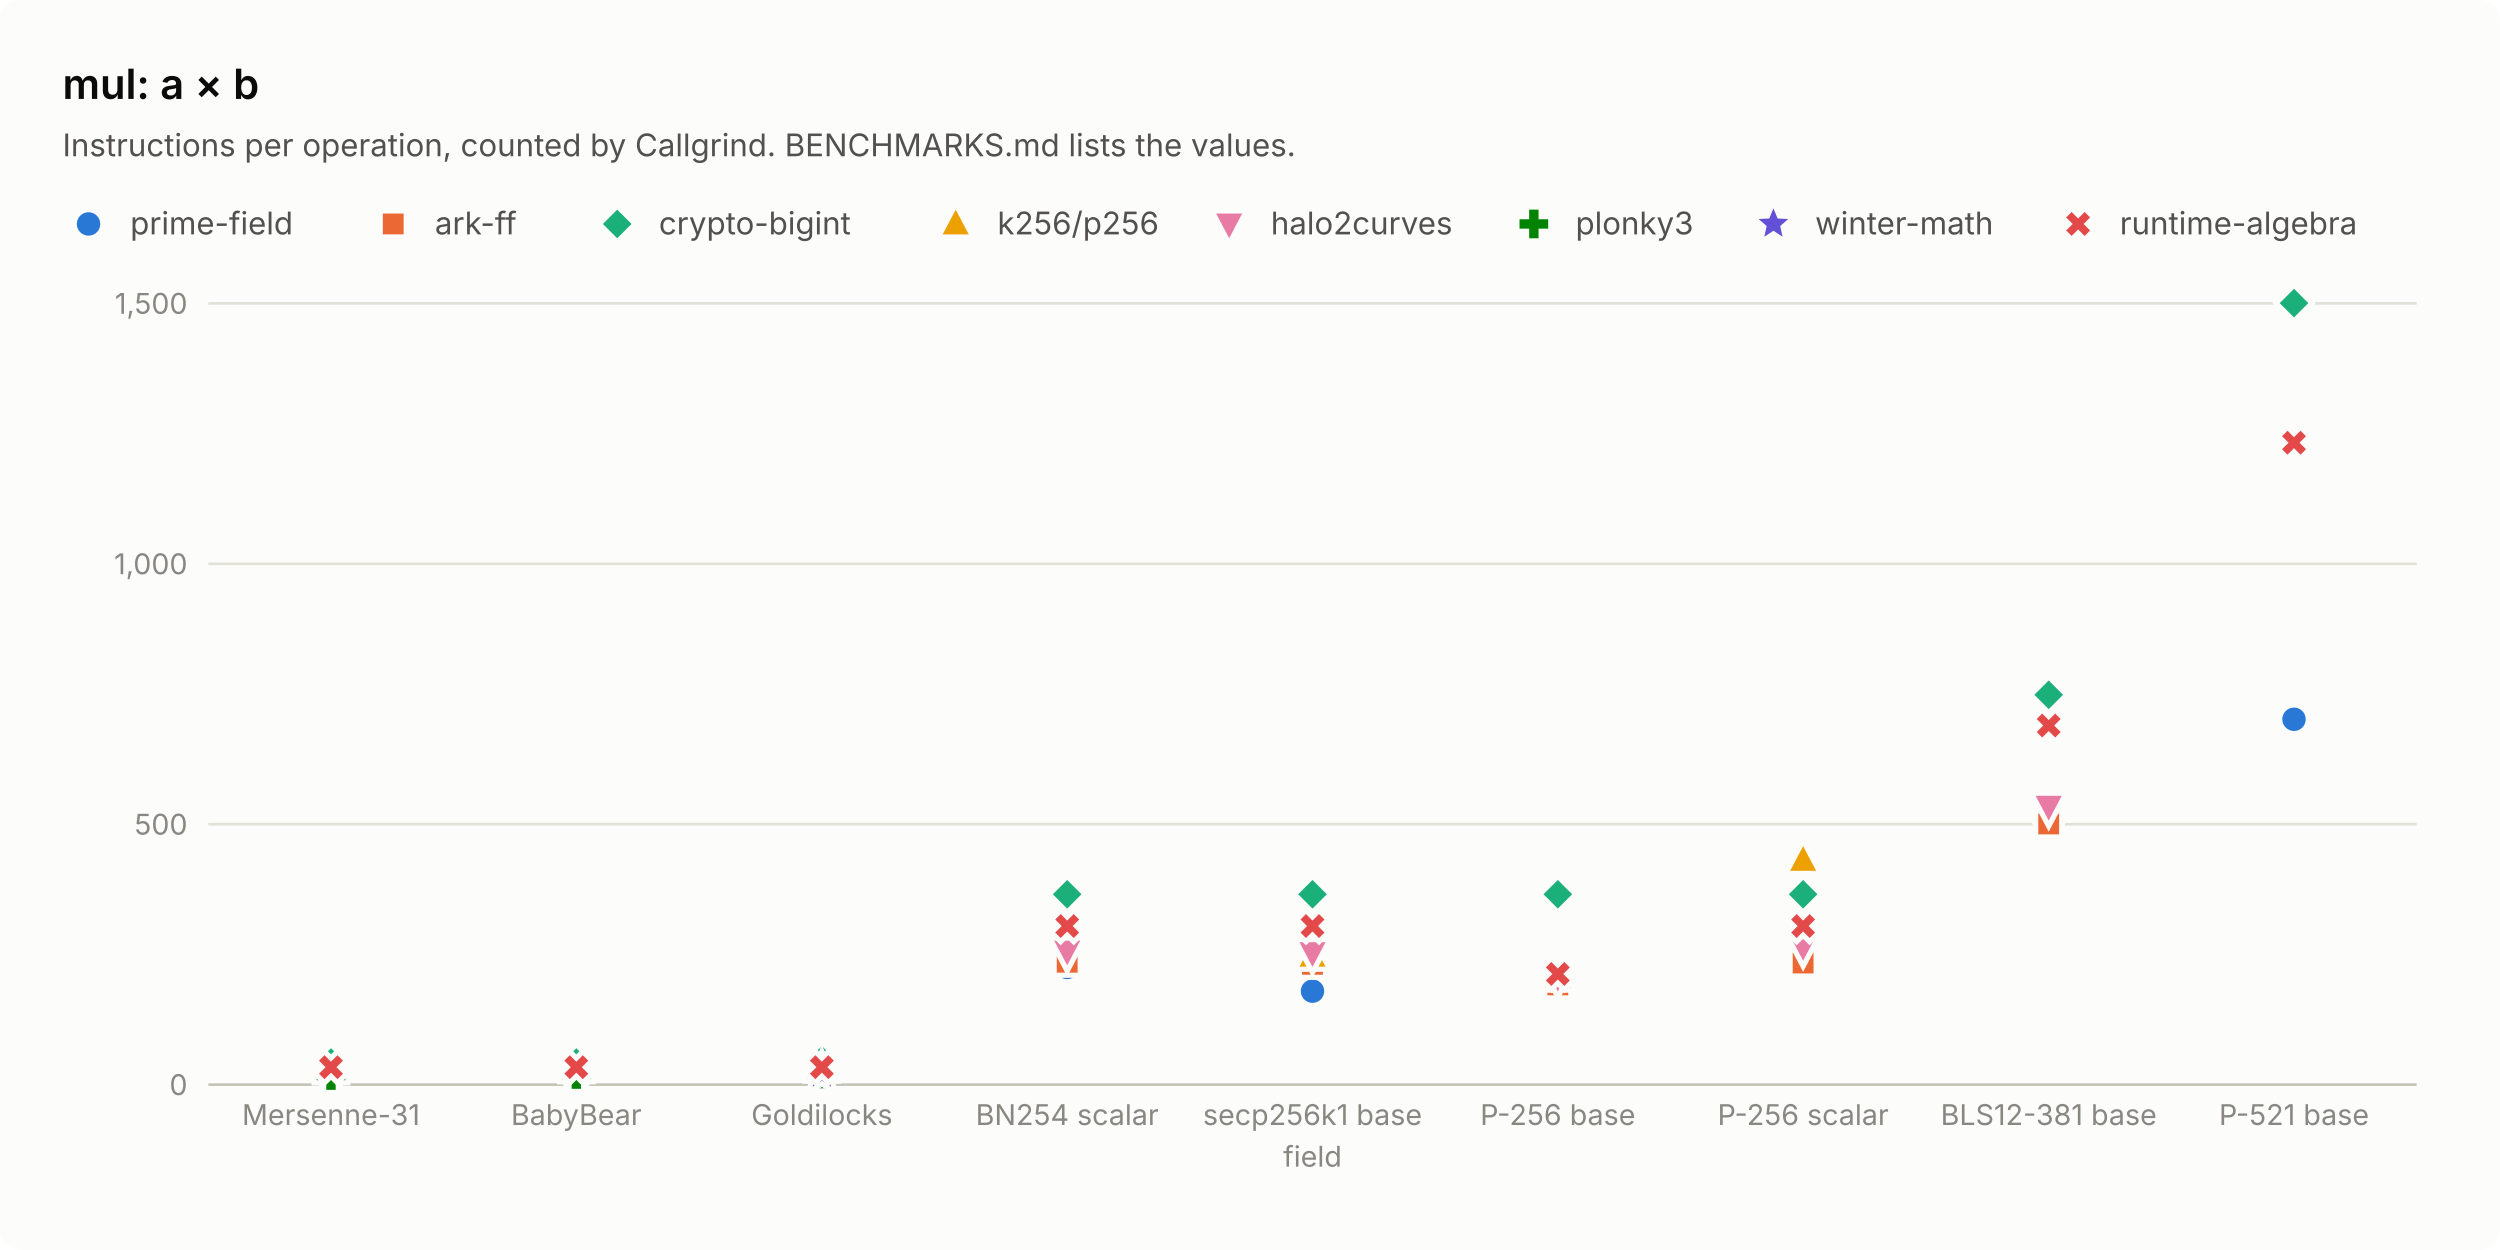
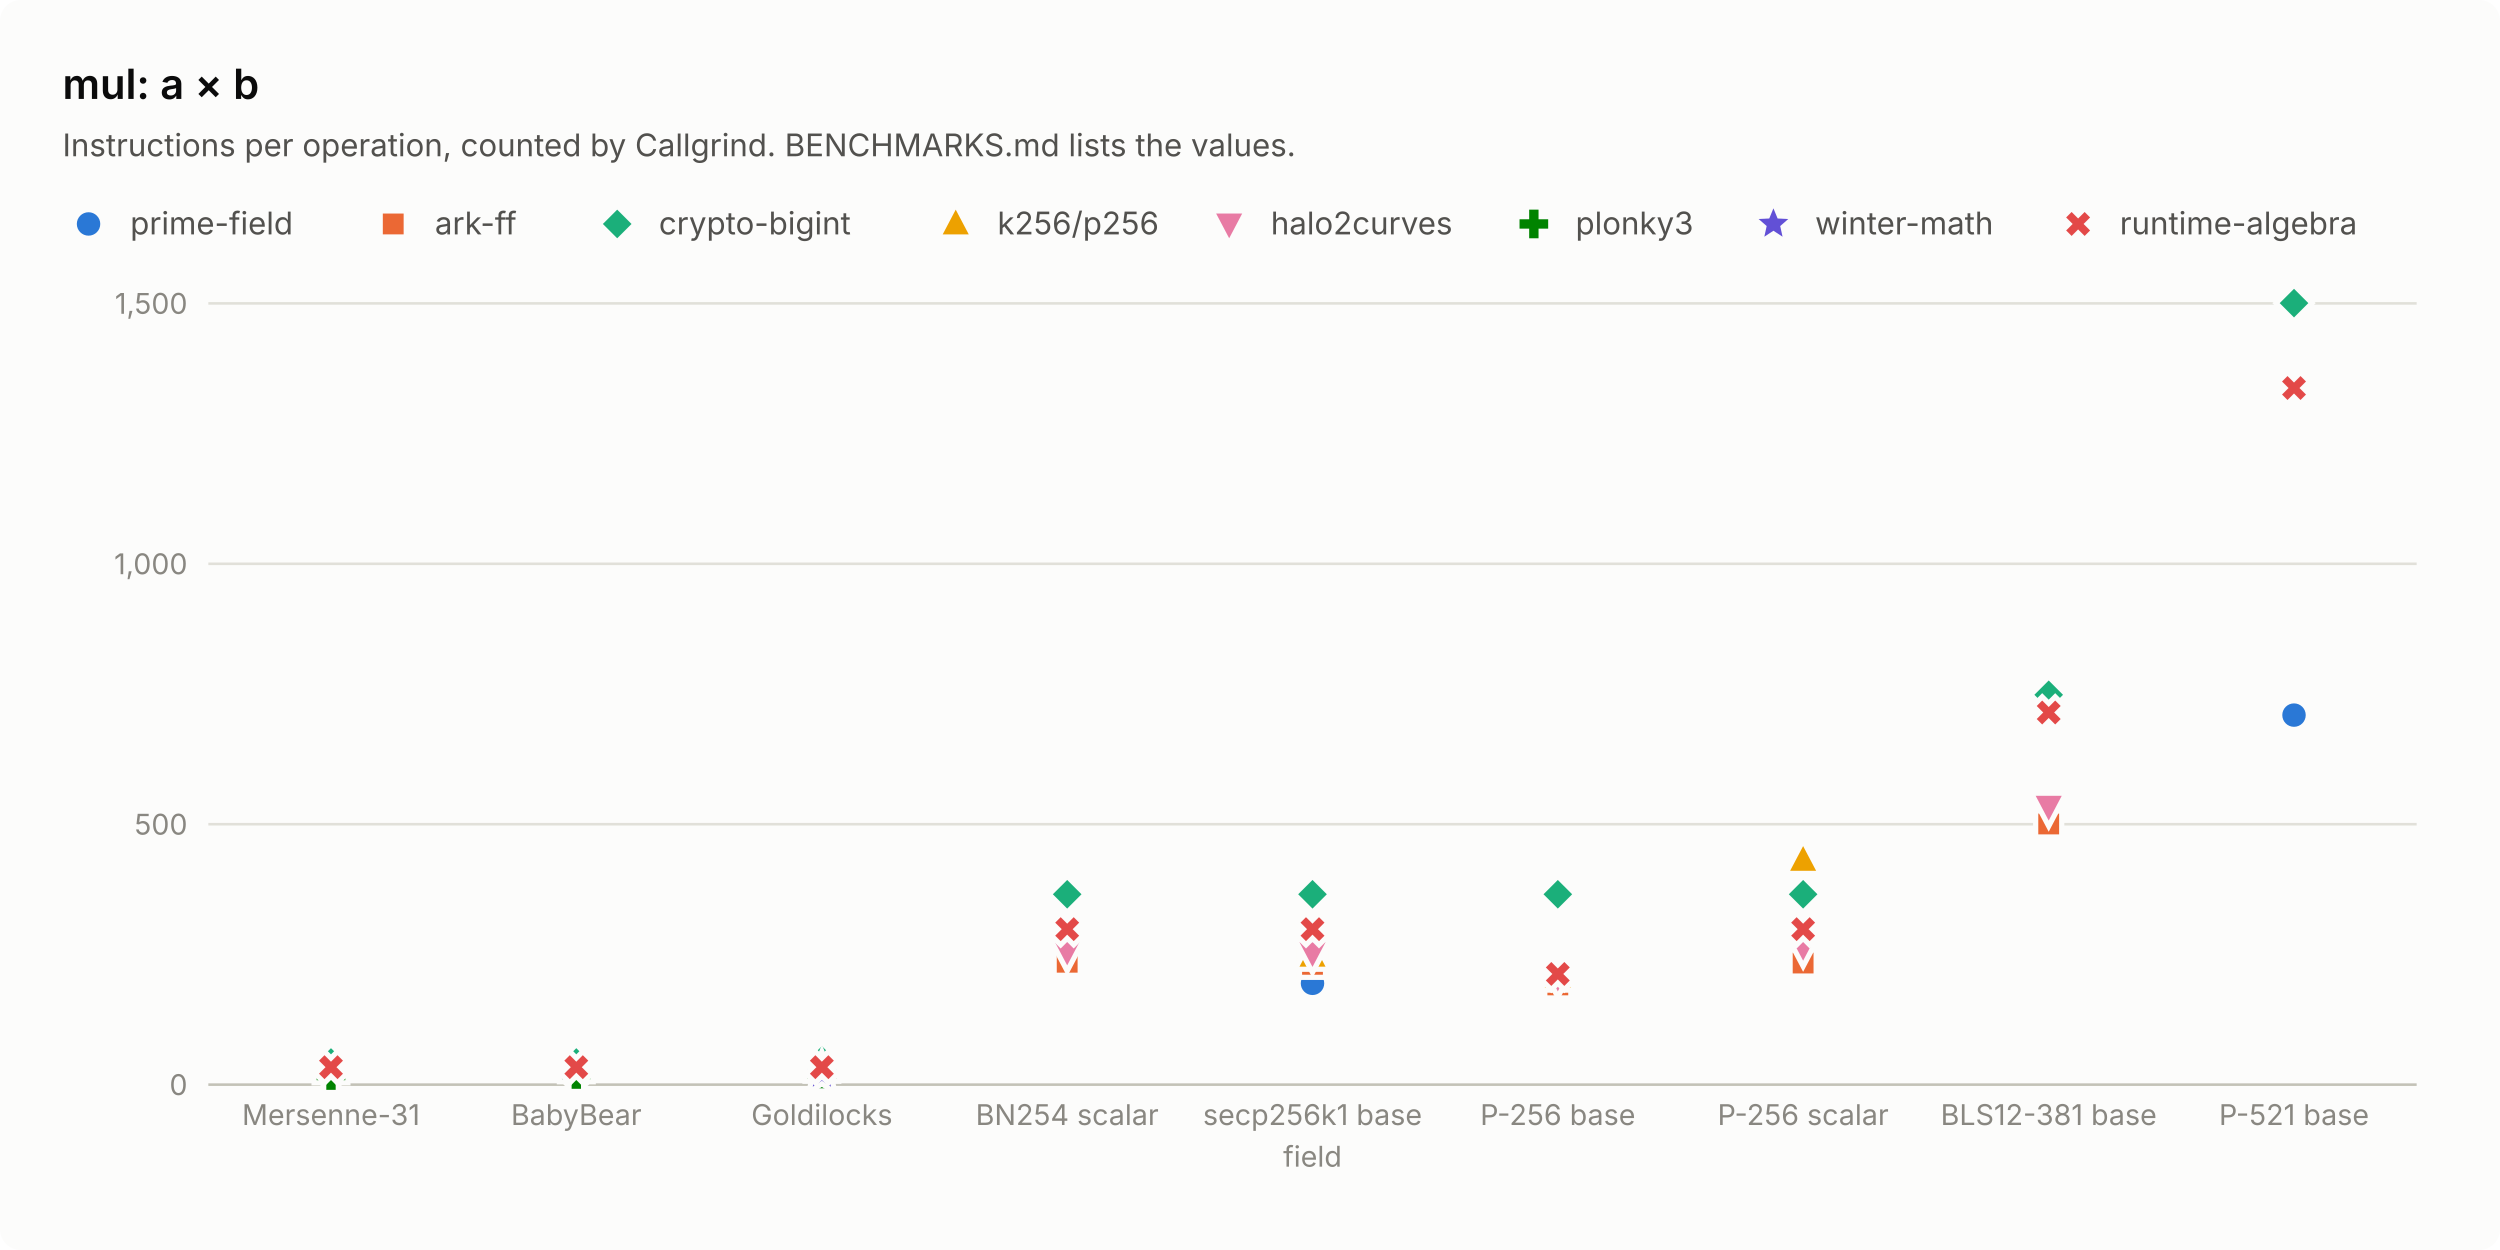
<svg xmlns="http://www.w3.org/2000/svg" width="960" height="480" viewBox="0 0 960 480" role="img" aria-labelledby="title description">
  <style>.grid,.axis{stroke-width:1}.title{font:600 16px system-ui, -apple-system, "Segoe UI", sans-serif}.subtitle,.legend{font:12px system-ui, -apple-system, "Segoe UI", sans-serif}.tick{font:11px system-ui, -apple-system, "Segoe UI", sans-serif;font-variant-numeric:tabular-nums}.line{fill:none;stroke-width:2;stroke-linejoin:round;stroke-linecap:round}.marker{stroke-width:4;paint-order:stroke}.surface{fill:#fcfcfb}.grid{stroke:#e1e0d9}.axis{stroke:#c3c2b7}.title{fill:#0b0b0b}.subtitle,.legend{fill:#52514e}.tick{fill:#898781}.marker{stroke:#fcfcfb}.c0 .line{stroke:#2a78d6}.c0 .marker{fill:#2a78d6}.c1 .line{stroke:#eb6834}.c1 .marker{fill:#eb6834}.c2 .line{stroke:#1baf7a}.c2 .marker{fill:#1baf7a}.c3 .line{stroke:#eda100}.c3 .marker{fill:#eda100}.c4 .line{stroke:#e87ba4}.c4 .marker{fill:#e87ba4}.c5 .line{stroke:#008300}.c5 .marker{fill:#008300}.c6 .line{stroke:#6250d6}.c6 .marker{fill:#6250d6}.c7 .line{stroke:#e34948}.c7 .marker{fill:#e34948}@media (prefers-color-scheme: dark){.surface{fill:#1a1a19}.grid{stroke:#2c2c2a}.axis{stroke:#383835}.title{fill:#f0efec}.subtitle,.legend{fill:#c3c2b7}.tick{fill:#898781}.marker{stroke:#1a1a19}.c0 .line{stroke:#3987e5}.c0 .marker{fill:#3987e5}.c1 .line{stroke:#d95926}.c1 .marker{fill:#d95926}.c2 .line{stroke:#199e70}.c2 .marker{fill:#199e70}.c3 .line{stroke:#c98500}.c3 .marker{fill:#c98500}.c4 .line{stroke:#d55181}.c4 .marker{fill:#d55181}.c5 .line{stroke:#008300}.c5 .marker{fill:#008300}.c6 .line{stroke:#9085e9}.c6 .marker{fill:#9085e9}.c7 .line{stroke:#e66767}.c7 .marker{fill:#e66767}}</style>
  <rect class="surface" width="960" height="480" rx="8" />
  <text class="title" x="24" y="38">mul: a × b</text>
  <text class="subtitle" x="24" y="60">Instructions per operation, counted by Callgrind. BENCHMARKS.md lists the values.</text>
  <g class="c0">
    <path class="marker" transform="translate(34,86)" d="M0,-4.5A4.5,4.5 0 1 1 0,4.5A4.5,4.5 0 1 1 0,-4.5Z" />
  </g>
  <text class="legend" x="50" y="90">prime-field</text>
  <g class="c1">
    <path class="marker" transform="translate(151,86)" d="M-4,-4H4V4H-4Z" />
  </g>
  <text class="legend" x="167" y="90">ark-ff</text>
  <g class="c2">
    <path class="marker" transform="translate(237,86)" d="M0,-5.5L5.5,0L0,5.5L-5.5,0Z" />
  </g>
  <text class="legend" x="253" y="90">crypto-bigint</text>
  <g class="c3">
    <path class="marker" transform="translate(367,86)" d="M0,-5.5L5,4H-5Z" />
  </g>
  <text class="legend" x="383" y="90">k256/p256</text>
  <g class="c4">
    <path class="marker" transform="translate(472,86)" d="M0,5.5L5,-4H-5Z" />
  </g>
  <text class="legend" x="488" y="90">halo2curves</text>
  <g class="c5">
    <path class="marker" transform="translate(589,86)" d="M-1.8,-5.5H1.8V-1.8H5.5V1.8H1.8V5.5H-1.8V1.8H-5.5V-1.8H-1.8Z" />
  </g>
  <text class="legend" x="605" y="90">plonky3</text>
  <g class="c6">
    <path class="marker" transform="translate(681,86)" d="M0,-6L1.6,-2.1L5.7,-1.9L2.6,0.8L3.5,4.9L0,2.6L-3.5,4.9L-2.6,0.8L-5.7,-1.9L-1.6,-2.1Z" />
  </g>
  <text class="legend" x="697" y="90">winter-math</text>
  <g class="c7">
    <path class="marker" transform="translate(798,86)" d="M-4.6,-2.5L-2.5,-4.6L0,-2.1L2.5,-4.6L4.6,-2.5L2.1,0L4.6,2.5L2.5,4.6L0,2.1L-2.5,4.6L-4.6,2.5L-2.1,0Z" />
  </g>
  <text class="legend" x="814" y="90">runtime-algebra</text>
  <text class="tick" x="72" y="420.5" text-anchor="end">0</text>
  <path class="grid" d="M80,316.5H928" />
  <text class="tick" x="72" y="320.5" text-anchor="end">500</text>
  <path class="grid" d="M80,216.5H928" />
  <text class="tick" x="72" y="220.5" text-anchor="end">1,000</text>
  <path class="grid" d="M80,116.5H928" />
  <text class="tick" x="72" y="120.5" text-anchor="end">1,500</text>
  <path class="axis" d="M80,416.5H928" />
  <text class="tick" x="127.1" y="432" text-anchor="middle">Mersenne-31</text>
  <text class="tick" x="221.3" y="432" text-anchor="middle">BabyBear</text>
  <text class="tick" x="315.6" y="432" text-anchor="middle">Goldilocks</text>
  <text class="tick" x="409.8" y="432" text-anchor="middle">BN254 scalar</text>
  <text class="tick" x="504.0" y="432" text-anchor="middle">secp256k1 base</text>
  <text class="tick" x="598.2" y="432" text-anchor="middle">P-256 base</text>
  <text class="tick" x="692.4" y="432" text-anchor="middle">P-256 scalar</text>
  <text class="tick" x="786.7" y="432" text-anchor="middle">BLS12-381 base</text>
  <text class="tick" x="880.9" y="432" text-anchor="middle">P-521 base</text>
  <text class="tick" x="504.0" y="448" text-anchor="middle">field</text>
  <g class="c0">
-     <path class="marker" transform="translate(127.1,412.4)" d="M0,-4.5A4.5,4.5 0 1 1 0,4.5A4.5,4.5 0 1 1 0,-4.5Z" />
-     <path class="marker" transform="translate(221.3,412.6)" d="M0,-4.5A4.5,4.5 0 1 1 0,4.5A4.5,4.5 0 1 1 0,-4.5Z" />
-     <path class="marker" transform="translate(315.6,412.2)" d="M0,-4.5A4.5,4.5 0 1 1 0,4.5A4.5,4.5 0 1 1 0,-4.5Z" />
-     <path class="marker" transform="translate(409.8,371.5)" d="M0,-4.5A4.5,4.5 0 1 1 0,4.5A4.5,4.5 0 1 1 0,-4.5Z" />
-     <path class="marker" transform="translate(504.0,380.6)" d="M0,-4.5A4.5,4.5 0 1 1 0,4.5A4.5,4.5 0 1 1 0,-4.5Z" />
-     <path class="marker" transform="translate(598.2,376.9)" d="M0,-4.5A4.5,4.5 0 1 1 0,4.5A4.5,4.5 0 1 1 0,-4.5Z" />
-     <path class="marker" transform="translate(692.4,365.3)" d="M0,-4.5A4.5,4.5 0 1 1 0,4.5A4.5,4.5 0 1 1 0,-4.5Z" />
-     <path class="marker" transform="translate(786.7,314.8)" d="M0,-4.5A4.5,4.5 0 1 1 0,4.5A4.5,4.5 0 1 1 0,-4.5Z" />
-     <path class="marker" transform="translate(880.9,276.2)" d="M0,-4.5A4.5,4.5 0 1 1 0,4.5A4.5,4.5 0 1 1 0,-4.5Z" />
+     <path class="marker" transform="translate(127.1,411.8)" d="M0,-4.5A4.5,4.5 0 1 1 0,4.5A4.5,4.5 0 1 1 0,-4.5Z" />
+     <path class="marker" transform="translate(221.3,412.2)" d="M0,-4.5A4.5,4.5 0 1 1 0,4.5A4.5,4.5 0 1 1 0,-4.5Z" />
+     <path class="marker" transform="translate(315.6,410.8)" d="M0,-4.5A4.5,4.5 0 1 1 0,4.5A4.5,4.5 0 1 1 0,-4.5Z" />
+     <path class="marker" transform="translate(409.8,369.0)" d="M0,-4.5A4.5,4.5 0 1 1 0,4.5A4.5,4.5 0 1 1 0,-4.5Z" />
+     <path class="marker" transform="translate(504.0,377.6)" d="M0,-4.5A4.5,4.5 0 1 1 0,4.5A4.5,4.5 0 1 1 0,-4.5Z" />
+     <path class="marker" transform="translate(598.2,375.6)" d="M0,-4.5A4.5,4.5 0 1 1 0,4.5A4.5,4.5 0 1 1 0,-4.5Z" />
+     <path class="marker" transform="translate(692.4,365.4)" d="M0,-4.5A4.5,4.5 0 1 1 0,4.5A4.5,4.5 0 1 1 0,-4.5Z" />
+     <path class="marker" transform="translate(786.7,312.6)" d="M0,-4.5A4.5,4.5 0 1 1 0,4.5A4.5,4.5 0 1 1 0,-4.5Z" />
+     <path class="marker" transform="translate(880.9,274.6)" d="M0,-4.5A4.5,4.5 0 1 1 0,4.5A4.5,4.5 0 1 1 0,-4.5Z" />
  </g>
  <g class="c1">
    <path class="marker" transform="translate(409.8,369.5)" d="M-4,-4H4V4H-4Z" />
    <path class="marker" transform="translate(504.0,370.3)" d="M-4,-4H4V4H-4Z" />
    <path class="marker" transform="translate(598.2,378.2)" d="M-4,-4H4V4H-4Z" />
    <path class="marker" transform="translate(692.4,369.8)" d="M-4,-4H4V4H-4Z" />
    <path class="marker" transform="translate(786.7,316.4)" d="M-4,-4H4V4H-4Z" />
  </g>
  <g class="c2">
    <path class="marker" transform="translate(127.1,408.0)" d="M0,-5.5L5.5,0L0,5.5L-5.5,0Z" />
    <path class="marker" transform="translate(221.3,408.0)" d="M0,-5.5L5.5,0L0,5.5L-5.5,0Z" />
    <path class="marker" transform="translate(315.6,407.2)" d="M0,-5.5L5.5,0L0,5.5L-5.5,0Z" />
    <path class="marker" transform="translate(409.8,343.4)" d="M0,-5.5L5.5,0L0,5.5L-5.5,0Z" />
    <path class="marker" transform="translate(504.0,343.4)" d="M0,-5.5L5.5,0L0,5.5L-5.5,0Z" />
    <path class="marker" transform="translate(598.2,343.4)" d="M0,-5.5L5.5,0L0,5.5L-5.5,0Z" />
    <path class="marker" transform="translate(692.4,343.4)" d="M0,-5.5L5.5,0L0,5.5L-5.5,0Z" />
    <path class="marker" transform="translate(786.7,266.8)" d="M0,-5.5L5.5,0L0,5.5L-5.5,0Z" />
    <path class="marker" transform="translate(880.9,116.4)" d="M0,-5.5L5.5,0L0,5.5L-5.5,0Z" />
  </g>
  <g class="c3">
    <path class="marker" transform="translate(504.0,367.2)" d="M0,-5.5L5,4H-5Z" />
    <path class="marker" transform="translate(598.2,375.2)" d="M0,-5.5L5,4H-5Z" />
    <path class="marker" transform="translate(692.4,330.4)" d="M0,-5.5L5,4H-5Z" />
  </g>
  <g class="c4">
    <path class="marker" transform="translate(409.8,365.2)" d="M0,5.5L5,-4H-5Z" />
    <path class="marker" transform="translate(504.0,365.8)" d="M0,5.5L5,-4H-5Z" />
    <path class="marker" transform="translate(598.2,375.2)" d="M0,5.5L5,-4H-5Z" />
    <path class="marker" transform="translate(692.4,363.4)" d="M0,5.5L5,-4H-5Z" />
    <path class="marker" transform="translate(786.7,309.6)" d="M0,5.5L5,-4H-5Z" />
  </g>
  <g class="c5">
    <path class="marker" transform="translate(127.1,413.0)" d="M-1.8,-5.5H1.8V-1.8H5.5V1.8H1.8V5.5H-1.8V1.8H-5.5V-1.8H-1.8Z" />
    <path class="marker" transform="translate(221.3,412.6)" d="M-1.8,-5.5H1.8V-1.8H5.5V1.8H1.8V5.5H-1.8V1.8H-5.5V-1.8H-1.8Z" />
    <path class="marker" transform="translate(315.6,412.4)" d="M-1.8,-5.5H1.8V-1.8H5.5V1.8H1.8V5.5H-1.8V1.8H-5.5V-1.8H-1.8Z" />
  </g>
  <g class="c6">
    <path class="marker" transform="translate(315.6,412.4)" d="M0,-6L1.6,-2.1L5.7,-1.9L2.6,0.8L3.5,4.9L0,2.6L-3.5,4.9L-2.6,0.8L-5.7,-1.9L-1.6,-2.1Z" />
  </g>
  <g class="c7">
    <path class="marker" transform="translate(127.1,409.8)" d="M-4.6,-2.5L-2.5,-4.6L0,-2.1L2.5,-4.6L4.6,-2.5L2.1,0L4.6,2.5L2.5,4.6L0,2.1L-2.5,4.6L-4.6,2.5L-2.1,0Z" />
    <path class="marker" transform="translate(221.3,409.8)" d="M-4.6,-2.5L-2.5,-4.6L0,-2.1L2.5,-4.6L4.6,-2.5L2.1,0L4.6,2.5L2.5,4.6L0,2.1L-2.5,4.6L-4.6,2.5L-2.1,0Z" />
    <path class="marker" transform="translate(315.6,409.8)" d="M-4.6,-2.5L-2.5,-4.6L0,-2.1L2.5,-4.6L4.6,-2.5L2.1,0L4.6,2.5L2.5,4.6L0,2.1L-2.5,4.6L-4.6,2.5L-2.1,0Z" />
-     <path class="marker" transform="translate(409.8,355.6)" d="M-4.6,-2.5L-2.5,-4.6L0,-2.1L2.5,-4.6L4.6,-2.5L2.1,0L4.6,2.5L2.5,4.6L0,2.1L-2.5,4.6L-4.6,2.5L-2.1,0Z" />
-     <path class="marker" transform="translate(504.0,355.6)" d="M-4.6,-2.5L-2.5,-4.6L0,-2.1L2.5,-4.6L4.6,-2.5L2.1,0L4.6,2.5L2.5,4.6L0,2.1L-2.5,4.6L-4.6,2.5L-2.1,0Z" />
+     <path class="marker" transform="translate(409.8,356.8)" d="M-4.6,-2.5L-2.5,-4.6L0,-2.1L2.5,-4.6L4.6,-2.5L2.1,0L4.6,2.5L2.5,4.6L0,2.1L-2.5,4.6L-4.6,2.5L-2.1,0Z" />
+     <path class="marker" transform="translate(504.0,356.8)" d="M-4.6,-2.5L-2.5,-4.6L0,-2.1L2.5,-4.6L4.6,-2.5L2.1,0L4.6,2.5L2.5,4.6L0,2.1L-2.5,4.6L-4.6,2.5L-2.1,0Z" />
    <path class="marker" transform="translate(598.2,374.0)" d="M-4.6,-2.5L-2.5,-4.6L0,-2.1L2.5,-4.6L4.6,-2.5L2.1,0L4.6,2.5L2.5,4.6L0,2.1L-2.5,4.6L-4.6,2.5L-2.1,0Z" />
-     <path class="marker" transform="translate(692.4,355.6)" d="M-4.6,-2.5L-2.5,-4.6L0,-2.1L2.5,-4.6L4.6,-2.5L2.1,0L4.6,2.5L2.5,4.6L0,2.1L-2.5,4.6L-4.6,2.5L-2.1,0Z" />
-     <path class="marker" transform="translate(786.7,278.6)" d="M-4.6,-2.5L-2.5,-4.6L0,-2.1L2.5,-4.6L4.6,-2.5L2.1,0L4.6,2.5L2.5,4.6L0,2.1L-2.5,4.6L-4.6,2.5L-2.1,0Z" />
-     <path class="marker" transform="translate(880.9,170.0)" d="M-4.6,-2.5L-2.5,-4.6L0,-2.1L2.5,-4.6L4.6,-2.5L2.1,0L4.6,2.5L2.5,4.6L0,2.1L-2.5,4.6L-4.6,2.5L-2.1,0Z" />
+     <path class="marker" transform="translate(692.4,356.8)" d="M-4.6,-2.5L-2.5,-4.6L0,-2.1L2.5,-4.6L4.6,-2.5L2.1,0L4.6,2.5L2.5,4.6L0,2.1L-2.5,4.6L-4.6,2.5L-2.1,0Z" />
+     <path class="marker" transform="translate(786.7,273.6)" d="M-4.6,-2.5L-2.5,-4.6L0,-2.1L2.5,-4.6L4.6,-2.5L2.1,0L4.6,2.5L2.5,4.6L0,2.1L-2.5,4.6L-4.6,2.5L-2.1,0Z" />
+     <path class="marker" transform="translate(880.9,149.0)" d="M-4.6,-2.5L-2.5,-4.6L0,-2.1L2.5,-4.6L4.6,-2.5L2.1,0L4.6,2.5L2.5,4.6L0,2.1L-2.5,4.6L-4.6,2.5L-2.1,0Z" />
  </g>
</svg>
